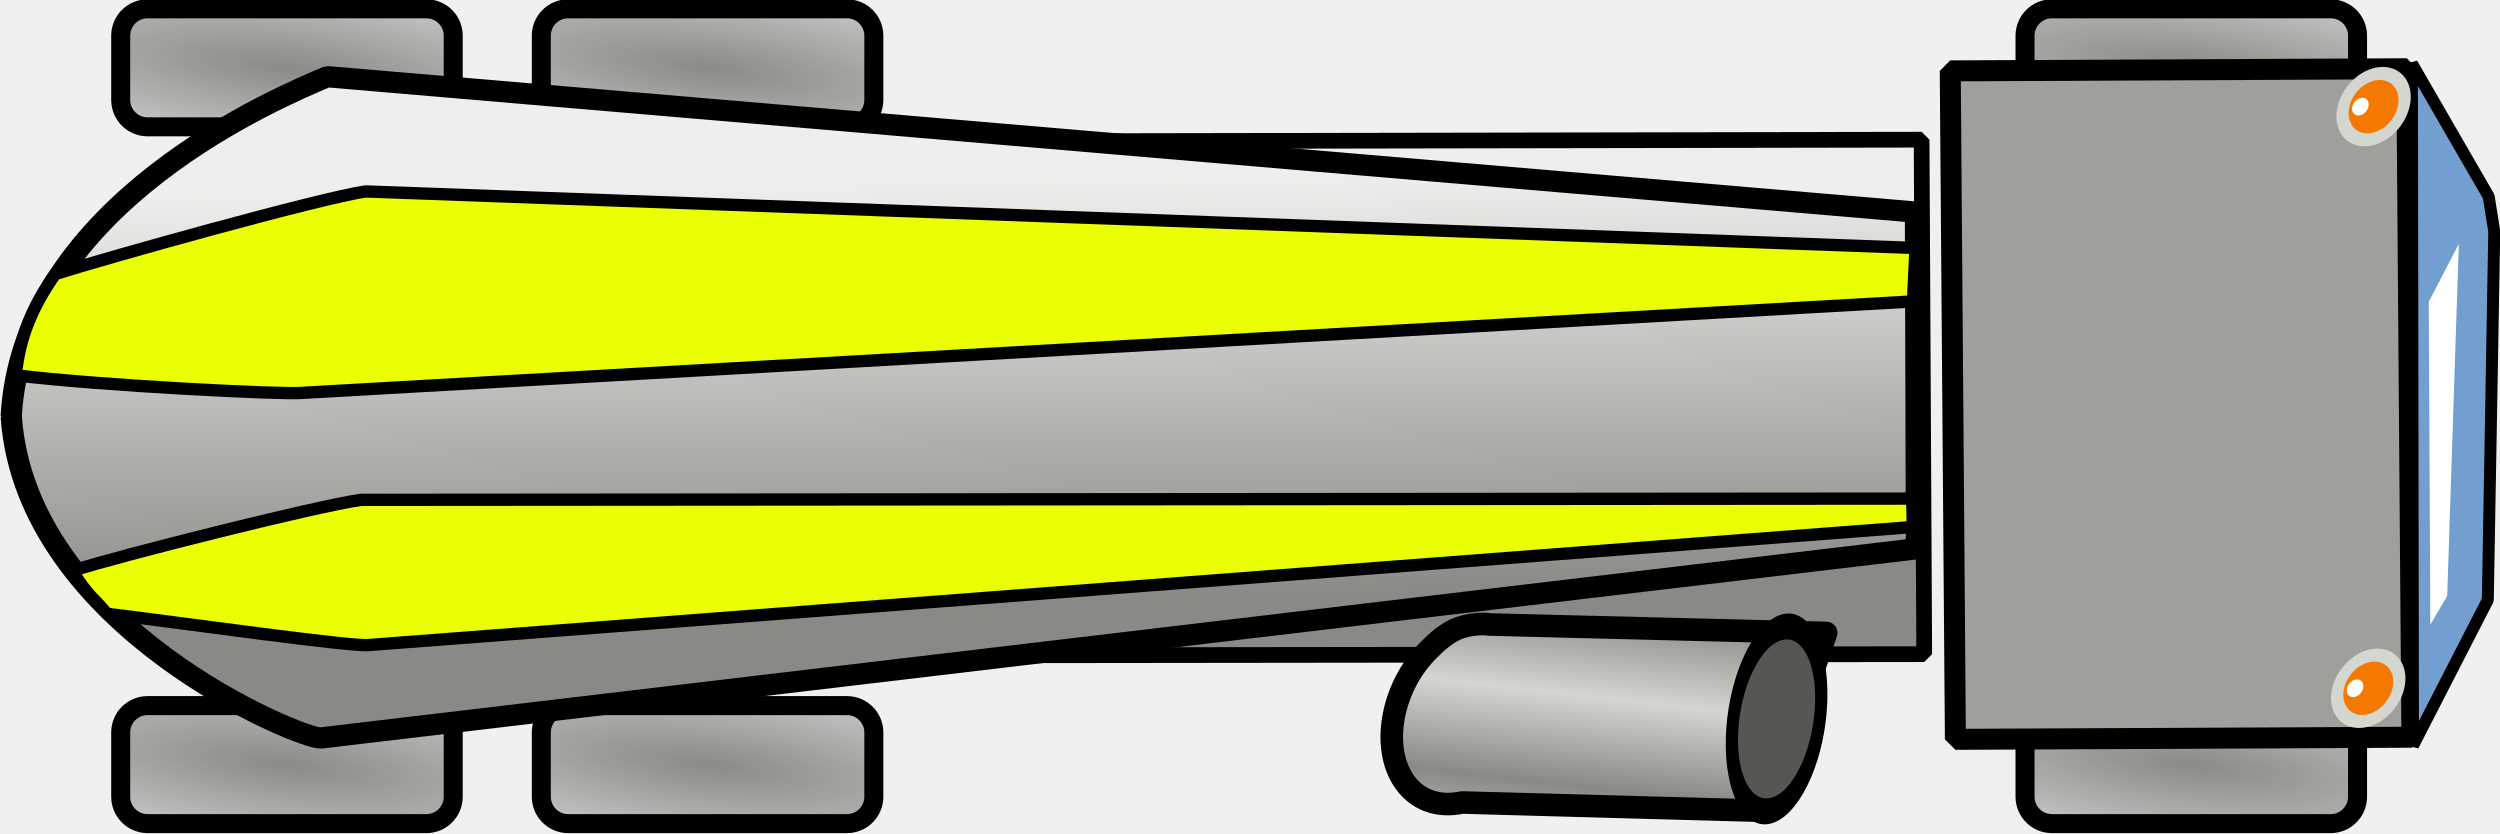
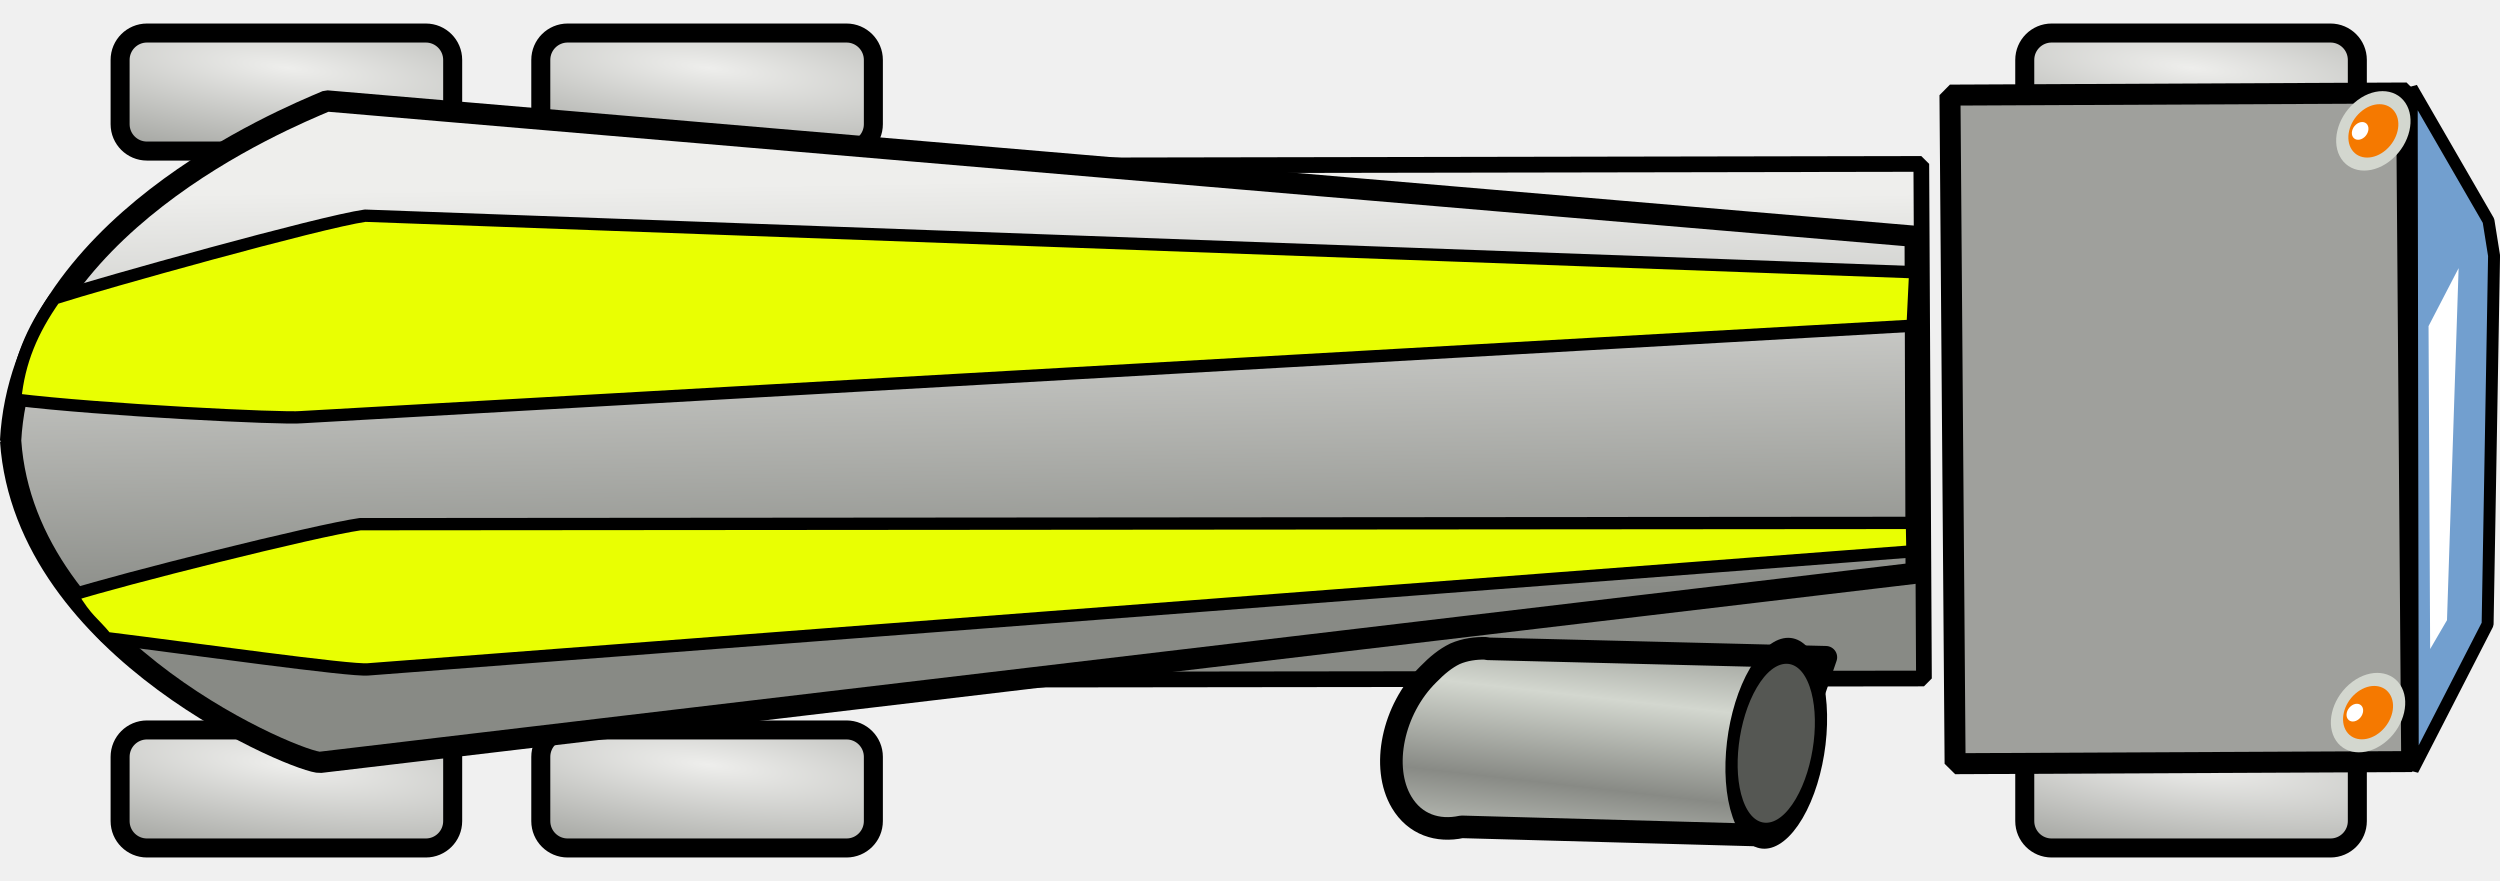
- <svg xmlns="http://www.w3.org/2000/svg" xmlns:xlink="http://www.w3.org/1999/xlink" width="53.125" height="17.719" id="svg6151" version="1.1">
+ <svg xmlns="http://www.w3.org/2000/svg" xmlns:xlink="http://www.w3.org/1999/xlink" width="53.116" height="18.718" id="svg6151" version="1.1">
  <defs id="defs6153">
-     <linearGradient xlink:href="#linearGradient4455-5-9" id="linearGradient4734-3" gradientUnits="userSpaceOnUse" gradientTransform="matrix(1.045169,-0.3448232,0.6242077,0.5773694,-309.122,180.2096)" x1="265.49" y1="453.36" x2="259" y2="464.99" />
+     <linearGradient xlink:href="#linearGradient4455-5-9" id="linearGradient4734-3" gradientUnits="userSpaceOnUse" gradientTransform="matrix(1.045169,-0.3448232,0.6242077,0.5773694,-309.1088,179.695)" x1="265.49" y1="453.36" x2="259" y2="464.99" />
    <linearGradient id="linearGradient4455-5-9" y2="464.99" gradientUnits="userSpaceOnUse" x2="259" gradientTransform="translate(50.847,-30.05)" y1="453.36" x1="265.49">
      <stop id="stop4354-4-7" style="stop-color:#eeeeec" offset="0" />
      <stop id="stop4356-6-2" style="stop-color:#888a85" offset="1" />
    </linearGradient>
-     <radialGradient r="5.93" fy="29.894" fx="351.028" cy="29.894" cx="351.028" gradientTransform="matrix(2.173147,0.2565068,-0.06797254,0.4925926,-503.7675,257.8564)" gradientUnits="userSpaceOnUse" id="radialGradient5130-9-5" xlink:href="#linearGradient4283-1-9-6-1-9-0" />
-     <linearGradient id="linearGradient4283-1-9-6-1-9-0">
-       <stop style="stop-color:#888b86;stop-opacity:1;" offset="0" id="stop4285-2-3-69-6-3-6" />
-       <stop style="stop-color:#888b86;stop-opacity:0;" offset="1" id="stop4287-4-6-4-8-3-1" />
-     </linearGradient>
-     <radialGradient r="5.93" fy="29.894" fx="351.028" cy="29.894" cx="351.028" gradientTransform="matrix(2.173147,0.2565068,-0.06797254,0.4925926,-503.7675,243.0495)" gradientUnits="userSpaceOnUse" id="radialGradient5164-8-1" xlink:href="#linearGradient4283-1-9-9-5-8-3" />
-     <linearGradient id="linearGradient4283-1-9-9-5-8-3">
-       <stop style="stop-color:#888b86;stop-opacity:1;" offset="0" id="stop4285-2-3-6-2-5-6" />
-       <stop style="stop-color:#888b86;stop-opacity:0;" offset="1" id="stop4287-4-6-93-2-5-7" />
-     </linearGradient>
-     <radialGradient r="5.93" fy="29.894" fx="351.028" cy="29.894" cx="351.028" gradientTransform="matrix(2.173147,0.2565068,-0.06797254,0.4925926,-512.7059,257.8564)" gradientUnits="userSpaceOnUse" id="radialGradient4409-6-45-9" xlink:href="#linearGradient4283-1-9-6-3-14" />
-     <linearGradient id="linearGradient4283-1-9-6-3-14">
-       <stop style="stop-color:#888b86;stop-opacity:1;" offset="0" id="stop4285-2-3-69-5-2" />
-       <stop style="stop-color:#888b86;stop-opacity:0;" offset="1" id="stop4287-4-6-4-1-1" />
-     </linearGradient>
-     <radialGradient r="5.93" fy="29.894" fx="351.028" cy="29.894" cx="351.028" gradientTransform="matrix(2.173147,0.2565068,-0.06797254,0.4925926,-512.7059,243.0495)" gradientUnits="userSpaceOnUse" id="radialGradient4409-4-4-3" xlink:href="#linearGradient4283-1-9-9-6-9" />
-     <linearGradient id="linearGradient4283-1-9-9-6-9">
-       <stop style="stop-color:#888b86;stop-opacity:1;" offset="0" id="stop4285-2-3-6-3-8" />
-       <stop style="stop-color:#888b86;stop-opacity:0;" offset="1" id="stop4287-4-6-93-3-0" />
-     </linearGradient>
-     <radialGradient r="5.93" fy="29.894" fx="351.028" cy="29.894" cx="351.028" gradientTransform="matrix(2.173147,0.2565068,-0.06797254,0.4925926,-472.2392,243.0495)" gradientUnits="userSpaceOnUse" id="radialGradient4409-8-3" xlink:href="#linearGradient4283-1-9-8-9-1" />
-     <linearGradient id="linearGradient4283-1-9-8-9-1">
-       <stop style="stop-color:#888b86;stop-opacity:1;" offset="0" id="stop4285-2-3-5-5-6" />
-       <stop style="stop-color:#888b86;stop-opacity:0;" offset="1" id="stop4287-4-6-9-2-1" />
-     </linearGradient>
-     <radialGradient r="5.93" fy="29.894" fx="351.028" cy="29.894" cx="351.028" gradientTransform="matrix(2.173147,0.2565068,-0.06797254,0.4925926,-472.2391,257.8564)" gradientUnits="userSpaceOnUse" id="radialGradient4340-3-6" xlink:href="#linearGradient4283-1-9-68-8" />
-     <linearGradient id="linearGradient4283-1-9-68-8">
-       <stop style="stop-color:#888b86;stop-opacity:1;" offset="0" id="stop4285-2-3-3-4" />
-       <stop style="stop-color:#888b86;stop-opacity:0;" offset="1" id="stop4287-4-6-8-8" />
-     </linearGradient>
-     <linearGradient y2="430.68" x2="5.303" y1="428.96" x1="6.522" spreadMethod="reflect" gradientTransform="matrix(0.8935024,-0.4292442,0.4780451,0.8022898,64.80048,19.81711)" gradientUnits="userSpaceOnUse" id="linearGradient5766" xlink:href="#linearGradient6633-1-0" />
+     <radialGradient r="5.93" fy="29.894" fx="351.028" cy="29.894" cx="351.028" gradientTransform="matrix(2.173147,0.2565068,-0.06797254,0.4925926,-503.7543,257.3417)" gradientUnits="userSpaceOnUse" id="radialGradient5130-9-5" xlink:href="#linearGradient4455-5-6" />
+     <radialGradient r="5.93" fy="29.894" fx="351.028" cy="29.894" cx="351.028" gradientTransform="matrix(2.173147,0.2565068,-0.06797254,0.4925926,-503.7543,242.5348)" gradientUnits="userSpaceOnUse" id="radialGradient5164-8-1" xlink:href="#linearGradient4455-5-6" />
+     <radialGradient r="5.93" fy="29.894" fx="351.028" cy="29.894" cx="351.028" gradientTransform="matrix(2.173147,0.2565068,-0.06797254,0.4925926,-512.6927,257.3417)" gradientUnits="userSpaceOnUse" id="radialGradient4409-6-45-9" xlink:href="#linearGradient4455-5-6" />
+     <radialGradient r="5.93" fy="29.894" fx="351.028" cy="29.894" cx="351.028" gradientTransform="matrix(2.173147,0.2565068,-0.06797254,0.4925926,-512.6926,242.5348)" gradientUnits="userSpaceOnUse" id="radialGradient4409-4-4-3" xlink:href="#linearGradient4455-5-6" />
+     <radialGradient r="5.93" fy="29.894" fx="351.028" cy="29.894" cx="351.028" gradientTransform="matrix(2.173147,0.2565068,-0.06797254,0.4925926,-472.226,242.5348)" gradientUnits="userSpaceOnUse" id="radialGradient4409-8-3" xlink:href="#linearGradient4455-5-6" />
+     <radialGradient r="5.93" fy="29.894" fx="351.028" cy="29.894" cx="351.028" gradientTransform="matrix(2.173147,0.2565068,-0.06797254,0.4925926,-472.2259,257.3417)" gradientUnits="userSpaceOnUse" id="radialGradient4340-3-6" xlink:href="#linearGradient4455-5-6" />
+     <linearGradient y2="430.68" x2="5.303" y1="428.96" x1="6.522" spreadMethod="reflect" gradientTransform="matrix(0.8935024,-0.4292442,0.4780451,0.8022898,64.81369,19.30245)" gradientUnits="userSpaceOnUse" id="linearGradient5766" xlink:href="#linearGradient6633-1-0" />
    <linearGradient id="linearGradient6633-1-0">
      <stop id="stop6635-0-3" style="stop-color:#d3d7cf" offset="0" />
      <stop id="stop6637-3-2" style="stop-color:#888a85" offset="1" />
    </linearGradient>
    <linearGradient y2="464.99" x2="259" y1="453.36" x1="265.49" gradientTransform="matrix(0.676825,-0.2900255,0.4042212,0.4856166,-2.456146,324.3859)" gradientUnits="userSpaceOnUse" id="linearGradient5948" xlink:href="#linearGradient4455-5-6" />
    <linearGradient id="linearGradient4455-5-6" y2="464.99" gradientUnits="userSpaceOnUse" x2="259" gradientTransform="translate(50.847,-30.05)" y1="453.36" x1="265.49">
      <stop id="stop4354-4-3" style="stop-color:#eeeeec" offset="0" />
      <stop id="stop4356-6-5" style="stop-color:#888a85" offset="1" />
    </linearGradient>
-     <linearGradient y2="464.99" x2="259" y1="453.36" x1="265.49" gradientTransform="matrix(0.676825,-0.2900255,0.4042212,0.4856166,-100.6818,207.7626)" gradientUnits="userSpaceOnUse" id="linearGradient6149" xlink:href="#linearGradient4455-5-6" />
+     <linearGradient y2="464.99" x2="259" y1="453.36" x1="265.49" gradientTransform="matrix(0.676825,-0.2900255,0.4042212,0.4856166,-100.6685,207.2479)" gradientUnits="userSpaceOnUse" id="linearGradient6149" xlink:href="#linearGradient4455-5-6" />
  </defs>
-   <g id="layer1" transform="translate(-242,-346.375)">
+   <g id="layer1" transform="translate(-242.0132,-345.8603)">
    <path d="m 252.438,349.791 c -1.873,0.816 -3.207,2.744 -3.252,5.017 -0.065,3.032 2.203,5.526 5.049,5.558 0.258,7.4e-4 0.514,-0.022 0.761,-0.056 l 27.894,-0.034 -0.056,-10.933 -28.026,0.051 -0.112,0.009 c -0.078,-0.006 -0.145,-0.03 -0.226,-0.029 -0.715,-0.01 -1.413,0.144 -2.032,0.416 z" style="fill:url(#linearGradient6149);stroke:#000000;stroke-width:0.334;stroke-linejoin:bevel" id="path3658-8-3" />
    <path d="m 272.925,359.752 c -0.197,0.095 -0.382,0.246 -0.567,0.437 -0.752,0.743 -1.009,1.971 -0.565,2.717 0.282,0.473 0.767,0.632 1.276,0.522 l 6.439,0.178 1.298,-3.781 -7.187,-0.18 -0.041,-0.011 c -0.209,-0.003 -0.435,0.023 -0.654,0.118 z" style="fill:url(#linearGradient5766);stroke:#000000;stroke-width:0.48;stroke-linecap:round;stroke-linejoin:round" id="path4461-7-9" />
    <path transform="matrix(0.2829903,-0.4811549,0.1876349,0.5370612,179.0718,212.2398)" d="m 110.359,374.488 c 0,1.429 -1.292,2.587 -2.887,2.587 -1.594,0 -2.887,-1.158 -2.887,-2.587 0,-1.429 1.292,-2.587 2.887,-2.587 1.594,0 2.887,1.158 2.887,2.587 z" style="fill:#555753;stroke:#000000;stroke-width:0.765;stroke-linecap:round;stroke-linejoin:round" id="path4463-9-7" />
-     <rect style="fill:url(#radialGradient4340-3-6);fill-opacity:1;fill-rule:evenodd;stroke:#000000;stroke-width:0.404;stroke-linecap:butt;stroke-linejoin:miter;stroke-miterlimit:4;stroke-opacity:1;stroke-dasharray:none" id="rect3513-2-79" width="7.066" height="2.508" x="285.032" y="361.369" ry="0.571" />
-     <rect style="fill:url(#radialGradient4409-8-3);fill-opacity:1;fill-rule:evenodd;stroke:#000000;stroke-width:0.404;stroke-linecap:butt;stroke-linejoin:miter;stroke-miterlimit:4;stroke-opacity:1;stroke-dasharray:none" id="rect3513-3-0-6" width="7.066" height="2.508" x="285.032" y="346.562" ry="0.571" />
-     <rect style="fill:url(#radialGradient4409-4-4-3);fill-opacity:1;fill-rule:evenodd;stroke:#000000;stroke-width:0.404;stroke-linecap:butt;stroke-linejoin:miter;stroke-miterlimit:4;stroke-opacity:1;stroke-dasharray:none" id="rect3513-0-4-9" width="7.066" height="2.508" x="244.565" y="346.562" ry="0.571" />
-     <rect style="fill:url(#radialGradient4409-6-45-9);fill-opacity:1;fill-rule:evenodd;stroke:#000000;stroke-width:0.404;stroke-linecap:butt;stroke-linejoin:miter;stroke-miterlimit:4;stroke-opacity:1;stroke-dasharray:none" id="rect3513-9-1-3" width="7.066" height="2.508" x="244.565" y="361.369" ry="0.571" />
-     <rect style="fill:url(#radialGradient5164-8-1);fill-opacity:1;fill-rule:evenodd;stroke:#000000;stroke-width:0.404;stroke-linecap:butt;stroke-linejoin:miter;stroke-miterlimit:4;stroke-opacity:1;stroke-dasharray:none" id="rect3513-0-6-8-9" width="7.066" height="2.508" x="253.503" y="346.562" ry="0.571" />
-     <rect style="fill:url(#radialGradient5130-9-5);fill-opacity:1;fill-rule:evenodd;stroke:#000000;stroke-width:0.404;stroke-linecap:butt;stroke-linejoin:miter;stroke-miterlimit:4;stroke-opacity:1;stroke-dasharray:none" id="rect3513-9-0-1-5" width="7.066" height="2.508" x="253.503" y="361.369" ry="0.571" />
+     <rect style="fill:url(#radialGradient4340-3-6);fill-opacity:1;fill-rule:nonzero;stroke:#000000;stroke-width:0.404;stroke-linecap:butt;stroke-linejoin:miter;stroke-miterlimit:4;stroke-opacity:1;stroke-dasharray:none" id="rect3513-2-79" width="7.066" height="2.508" x="285.032" y="361.369" ry="0.571" rx="0.571" />
+     <rect style="fill:url(#radialGradient4409-8-3);fill-opacity:1;fill-rule:nonzero;stroke:#000000;stroke-width:0.404;stroke-linecap:butt;stroke-linejoin:miter;stroke-miterlimit:4;stroke-opacity:1;stroke-dasharray:none" id="rect3513-3-0-6" width="7.066" height="2.508" x="285.032" y="346.562" ry="0.571" rx="0.571" />
+     <rect style="fill:url(#radialGradient4409-4-4-3);fill-opacity:1;fill-rule:nonzero;stroke:#000000;stroke-width:0.404;stroke-linecap:butt;stroke-linejoin:miter;stroke-miterlimit:4;stroke-opacity:1;stroke-dasharray:none" id="rect3513-0-4-9" width="7.066" height="2.508" x="244.565" y="346.562" ry="0.571" rx="0.571" />
+     <rect style="fill:url(#radialGradient4409-6-45-9);fill-opacity:1;fill-rule:nonzero;stroke:#000000;stroke-width:0.404;stroke-linecap:butt;stroke-linejoin:miter;stroke-miterlimit:4;stroke-opacity:1;stroke-dasharray:none" id="rect3513-9-1-3" width="7.066" height="2.508" x="244.565" y="361.369" ry="0.571" rx="0.571" />
+     <rect style="fill:url(#radialGradient5164-8-1);fill-opacity:1;fill-rule:nonzero;stroke:#000000;stroke-width:0.404;stroke-linecap:butt;stroke-linejoin:miter;stroke-miterlimit:4;stroke-opacity:1;stroke-dasharray:none" id="rect3513-0-6-8-9" width="7.066" height="2.508" x="253.503" y="346.562" ry="0.571" rx="0.571" />
+     <rect style="fill:url(#radialGradient5130-9-5);fill-opacity:1;fill-rule:nonzero;stroke:#000000;stroke-width:0.404;stroke-linecap:butt;stroke-linejoin:miter;stroke-miterlimit:4;stroke-opacity:1;stroke-dasharray:none" id="rect3513-9-0-1-5" width="7.066" height="2.508" x="253.503" y="361.369" ry="0.571" rx="0.571" />
    <path d="m 242.239,355.227 c 0.307,4.482 6.197,6.87 6.579,6.83 l 33.907,-4.021 -0.021,-7.154 -33.749,-2.877 c -0.942,0.4 -6.471,2.672 -6.717,7.222 z" style="fill:url(#linearGradient4734-3);stroke:#000000;stroke-width:0.452;stroke-linejoin:bevel" id="path3658-8-0" />
    <path d="m 283.443,347.881 0.109,14.205 9.701,-0.045 -0.109,-14.205 -9.701,0.045 z" style="fill:#9fa09c;fill-opacity:1;fill-rule:evenodd;stroke:#000000;stroke-width:0.446;stroke-linejoin:bevel" id="path4513-2-8" />
    <path d="m 294.885,350.552 -1.632,-2.824 0.023,14.492 1.59,-3.097 0.137,-7.831 z" style="fill:#729fcf;fill-rule:evenodd;stroke:#000000;stroke-width:0.254;stroke-linejoin:bevel" id="path4509-8-8" />
    <g transform="matrix(0.4461538,-0.1888547,0.2387029,0.3529836,151.6319,246.5931)" id="g4531-1-6">
      <path transform="matrix(0.65357,-0.23586,0,0.65357,40.11,163.75)" d="m 110.359,374.488 c 0,1.429 -1.292,2.587 -2.887,2.587 -1.594,0 -2.887,-1.158 -2.887,-2.587 0,-1.429 1.292,-2.587 2.887,-2.587 1.594,0 2.887,1.158 2.887,2.587 z" style="fill:#d3d7cf" id="path4533-9-2" />
      <path transform="matrix(0.43922,-0.15851,0,0.43922,63.146,235.71)" d="m 110.359,374.488 c 0,1.429 -1.292,2.587 -2.887,2.587 -1.594,0 -2.887,-1.158 -2.887,-2.587 0,-1.429 1.292,-2.587 2.887,-2.587 1.594,0 2.887,1.158 2.887,2.587 z" style="fill:#f57900" id="path4535-9-19" />
      <path transform="matrix(0.14598,-0.052681,0,0.14598,94.172,333.89)" d="m 110.359,374.488 c 0,1.429 -1.292,2.587 -2.887,2.587 -1.594,0 -2.887,-1.158 -2.887,-2.587 0,-1.429 1.292,-2.587 2.887,-2.587 1.594,0 2.887,1.158 2.887,2.587 z" style="fill:#ffffff" id="path4537-5-1" />
    </g>
    <g transform="matrix(0.4461538,-0.1888547,0.2387029,0.3529836,151.7448,234.2331)" id="g4539-8-1">
      <path transform="matrix(0.65357,-0.23586,0,0.65357,40.11,163.75)" d="m 110.359,374.488 c 0,1.429 -1.292,2.587 -2.887,2.587 -1.594,0 -2.887,-1.158 -2.887,-2.587 0,-1.429 1.292,-2.587 2.887,-2.587 1.594,0 2.887,1.158 2.887,2.587 z" style="fill:#d3d7cf" id="path4541-5-1" />
      <path transform="matrix(0.43922,-0.15851,0,0.43922,63.146,235.71)" d="m 110.359,374.488 c 0,1.429 -1.292,2.587 -2.887,2.587 -1.594,0 -2.887,-1.158 -2.887,-2.587 0,-1.429 1.292,-2.587 2.887,-2.587 1.594,0 2.887,1.158 2.887,2.587 z" style="fill:#f57900" id="path4543-1-65" />
      <path transform="matrix(0.14598,-0.052681,0,0.14598,94.172,333.89)" d="m 110.359,374.488 c 0,1.429 -1.292,2.587 -2.887,2.587 -1.594,0 -2.887,-1.158 -2.887,-2.587 0,-1.429 1.292,-2.587 2.887,-2.587 1.594,0 2.887,1.158 2.887,2.587 z" style="fill:#ffffff" id="path4545-8-8" />
    </g>
    <path d="m 293.644,359.652 0.359,-0.615 0.247,-7.48 -0.639,1.232 0.034,6.864 z" style="fill:#ffffff;fill-rule:evenodd" id="path4547-6-8" />
    <path d="m 242.334,354.349 c 1.794,0.222 5.714,0.414 6.076,0.375 l 34.24,-1.944 0.055,-1.135 -32.934,-1.202 c -0.947,0.134 -5.589,1.432 -6.599,1.757 -0.478,0.683 -0.757,1.333 -0.837,2.148 z" style="fill:#e9ff02;fill-opacity:1;stroke:#000000;stroke-width:0.262;stroke-linejoin:bevel" id="path3658-8-0-1" />
    <path d="m 244.273,359.417 c 1.794,0.222 5.2,0.704 5.562,0.665 l 32.811,-2.508 -0.011,-0.604 -32.968,0.027 c -0.947,0.134 -5.116,1.182 -6.127,1.507 0.326,0.545 0.454,0.57 0.732,0.913 z" style="fill:#e9ff02;fill-opacity:1;stroke:#000000;stroke-width:0.262;stroke-linejoin:bevel" id="path3658-8-0-1-4" />
  </g>
</svg>
